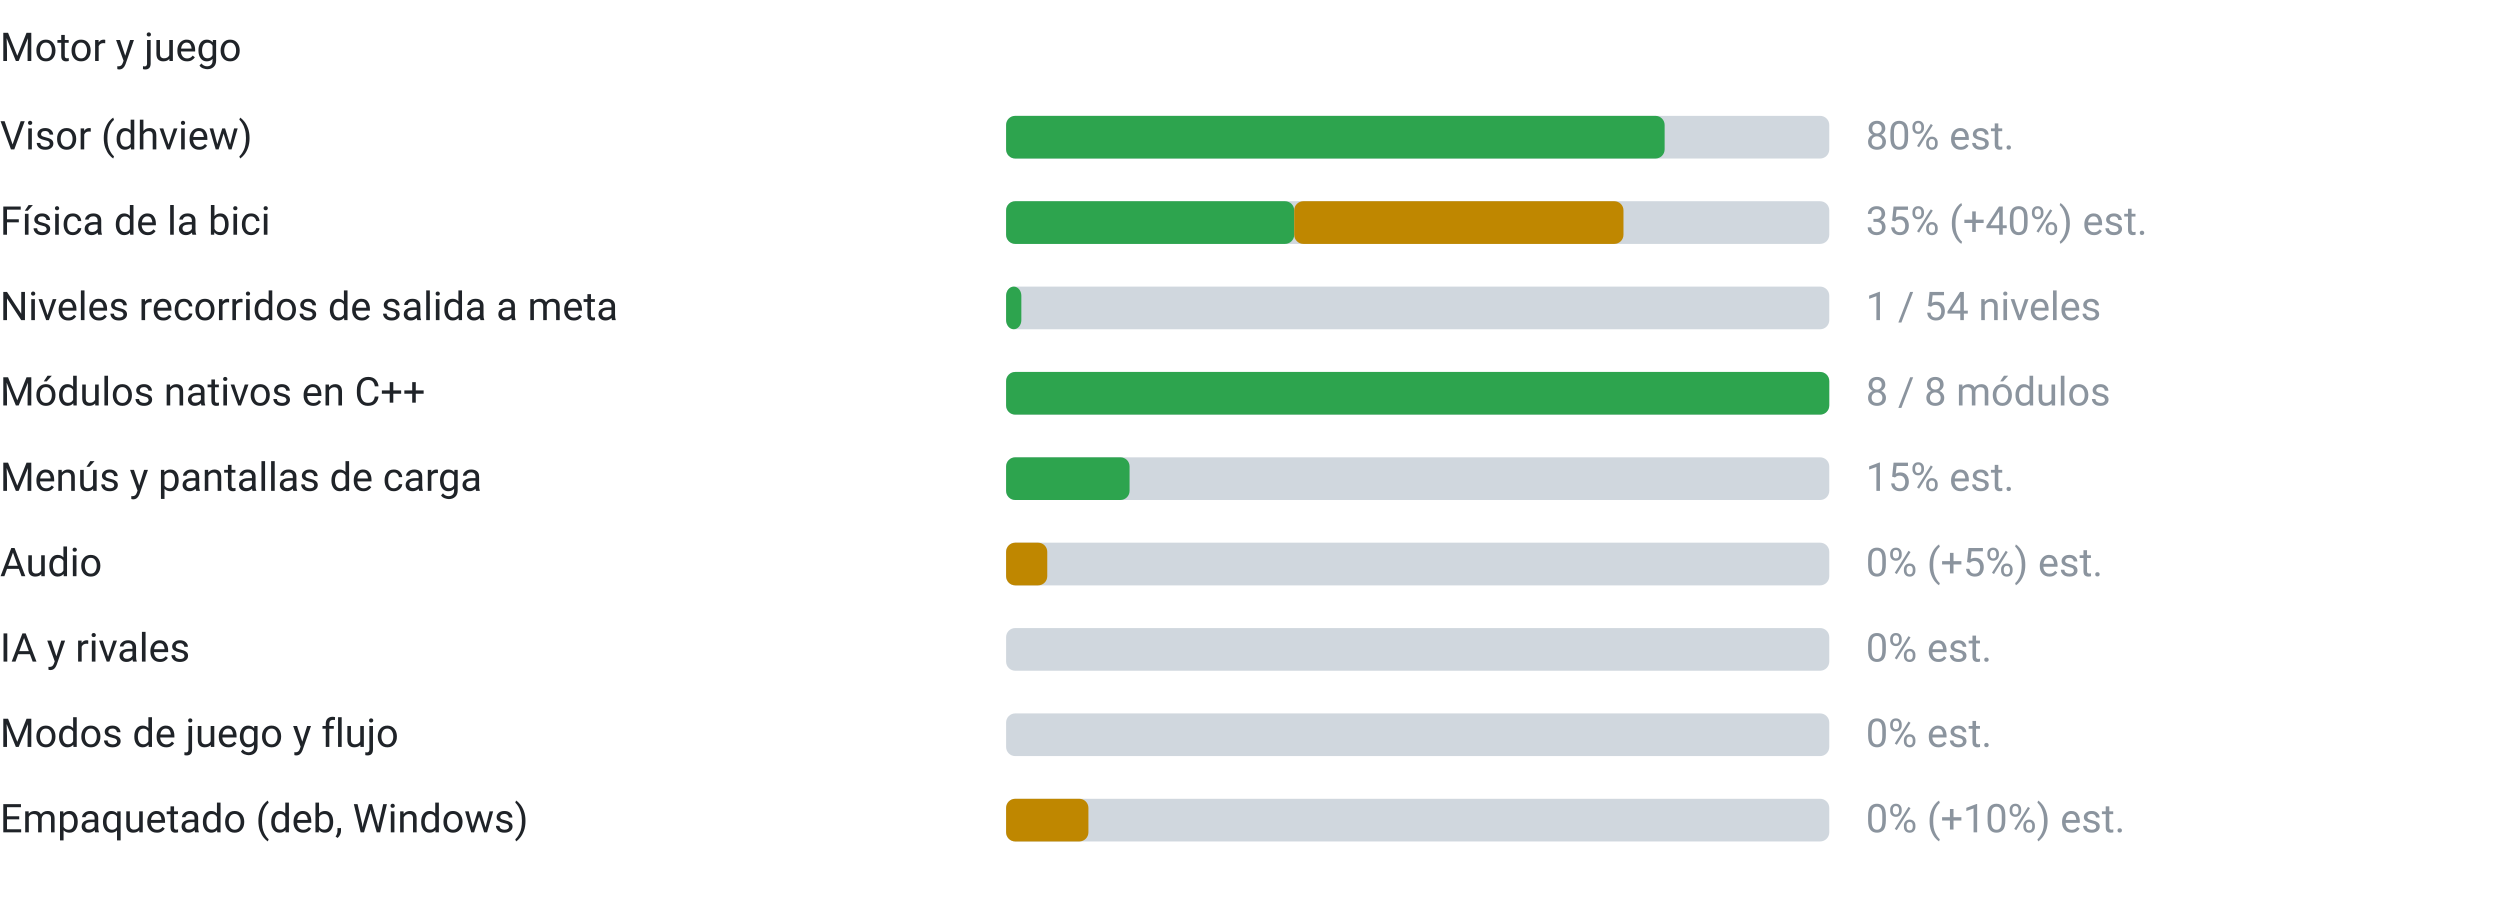
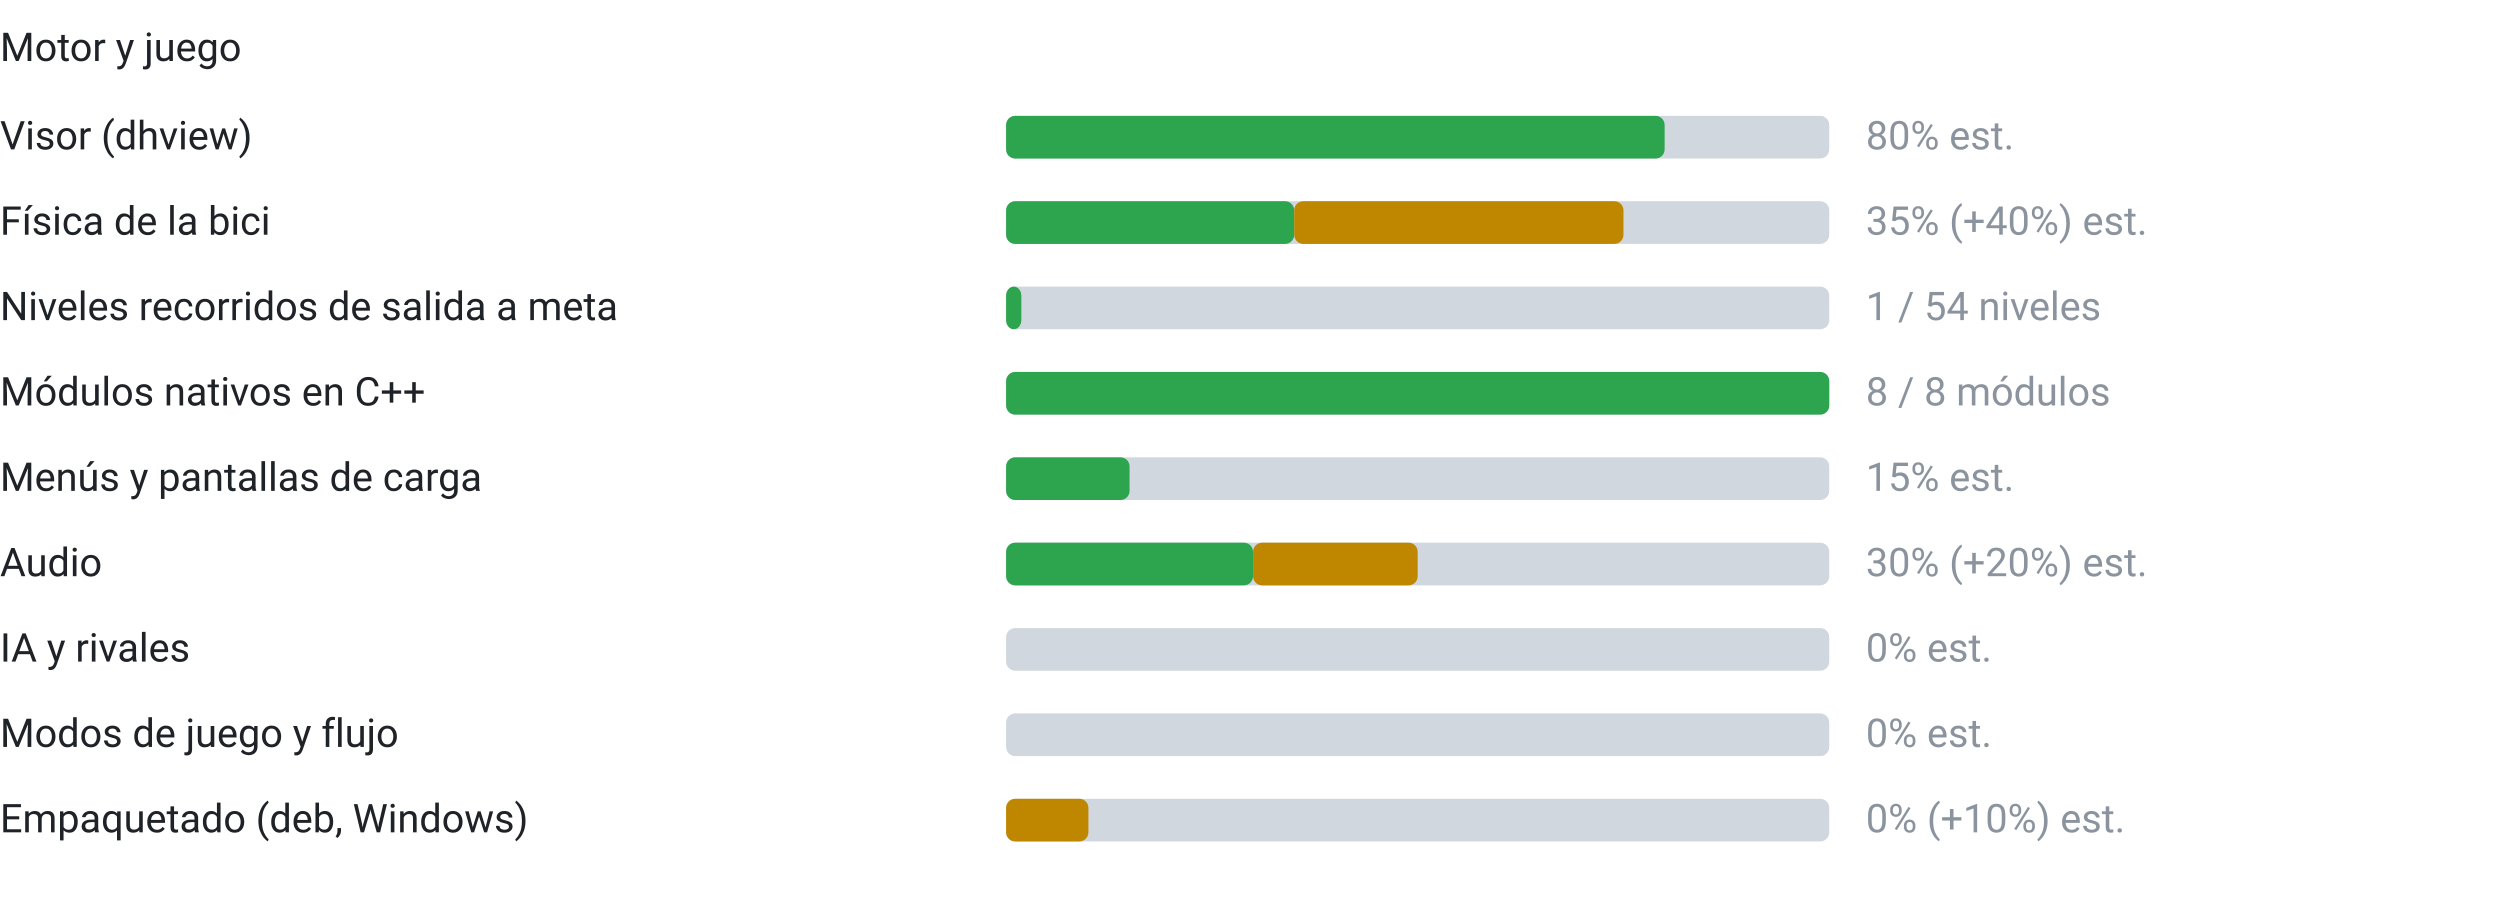
<svg xmlns="http://www.w3.org/2000/svg" width="820" height="294" viewBox="0 0 820 294" role="img" aria-label="Motor y juego">
  <style>text{font:13px system-ui,-apple-system,Segoe UI,Roboto,sans-serif;fill:#1f2328}.d{fill:#8b949e}.t{fill:#d0d7de}.v{fill:#2da44e}.w{fill:#bf8700}@media(prefers-color-scheme:dark){text{fill:#e6edf3}.d{fill:#8b949e}.t{fill:#30363d}.v{fill:#3fb950}.w{fill:#d29922}}</style>
  <text x="0" y="20" font-weight="600">Motor y juego</text>
  <text x="0" y="49">Visor (dhview)</text>
  <rect class="t" x="330" y="38" width="270" height="14" rx="3" />
  <rect class="v" x="330" y="38" width="216.0" height="14" rx="3" />
  <text class="d" x="612" y="49">80% est.</text>
  <text x="0" y="77">Física de la bici</text>
  <rect class="t" x="330" y="66" width="270" height="14" rx="3" />
  <rect class="v" x="330" y="66" width="94.5" height="14" rx="3" />
  <rect class="w" x="424.5" y="66" width="108.0" height="14" rx="3" />
  <text class="d" x="612" y="77">35% (+40%) est.</text>
  <text x="0" y="105">Niveles recorridos de salida a meta</text>
  <rect class="t" x="330" y="94" width="270" height="14" rx="3" />
  <rect class="v" x="330" y="94" width="5.0" height="14" rx="3" />
  <text class="d" x="612" y="105">1 / 54 niveles</text>
  <text x="0" y="133">Módulos nativos en C++</text>
  <rect class="t" x="330" y="122" width="270" height="14" rx="3" />
  <rect class="v" x="330" y="122" width="270.0" height="14" rx="3" />
  <text class="d" x="612" y="133">8 / 8 módulos</text>
  <text x="0" y="161">Menús y pantallas de carga</text>
  <rect class="t" x="330" y="150" width="270" height="14" rx="3" />
  <rect class="v" x="330" y="150" width="40.5" height="14" rx="3" />
  <text class="d" x="612" y="161">15% est.</text>
  <text x="0" y="189">Audio</text>
  <rect class="t" x="330" y="178" width="270" height="14" rx="3" />
-   <rect class="w" x="330.0" y="178" width="13.5" height="14" rx="3" />
-   <text class="d" x="612" y="189">0% (+5%) est.</text>
+   <rect class="v" x="330" y="178" width="81.0" height="14" rx="3" />
+   <rect class="w" x="411.0" y="178" width="54.0" height="14" rx="3" />
+   <text class="d" x="612" y="189">30% (+20%) est.</text>
  <text x="0" y="217">IA y rivales</text>
  <rect class="t" x="330" y="206" width="270" height="14" rx="3" />
  <text class="d" x="612" y="217">0% est.</text>
  <text x="0" y="245">Modos de juego y flujo</text>
  <rect class="t" x="330" y="234" width="270" height="14" rx="3" />
  <text class="d" x="612" y="245">0% est.</text>
  <text x="0" y="273">Empaquetado (deb, Windows)</text>
  <rect class="t" x="330" y="262" width="270" height="14" rx="3" />
  <rect class="w" x="330.0" y="262" width="27.0" height="14" rx="3" />
  <text class="d" x="612" y="273">0% (+10%) est.</text>
</svg>
